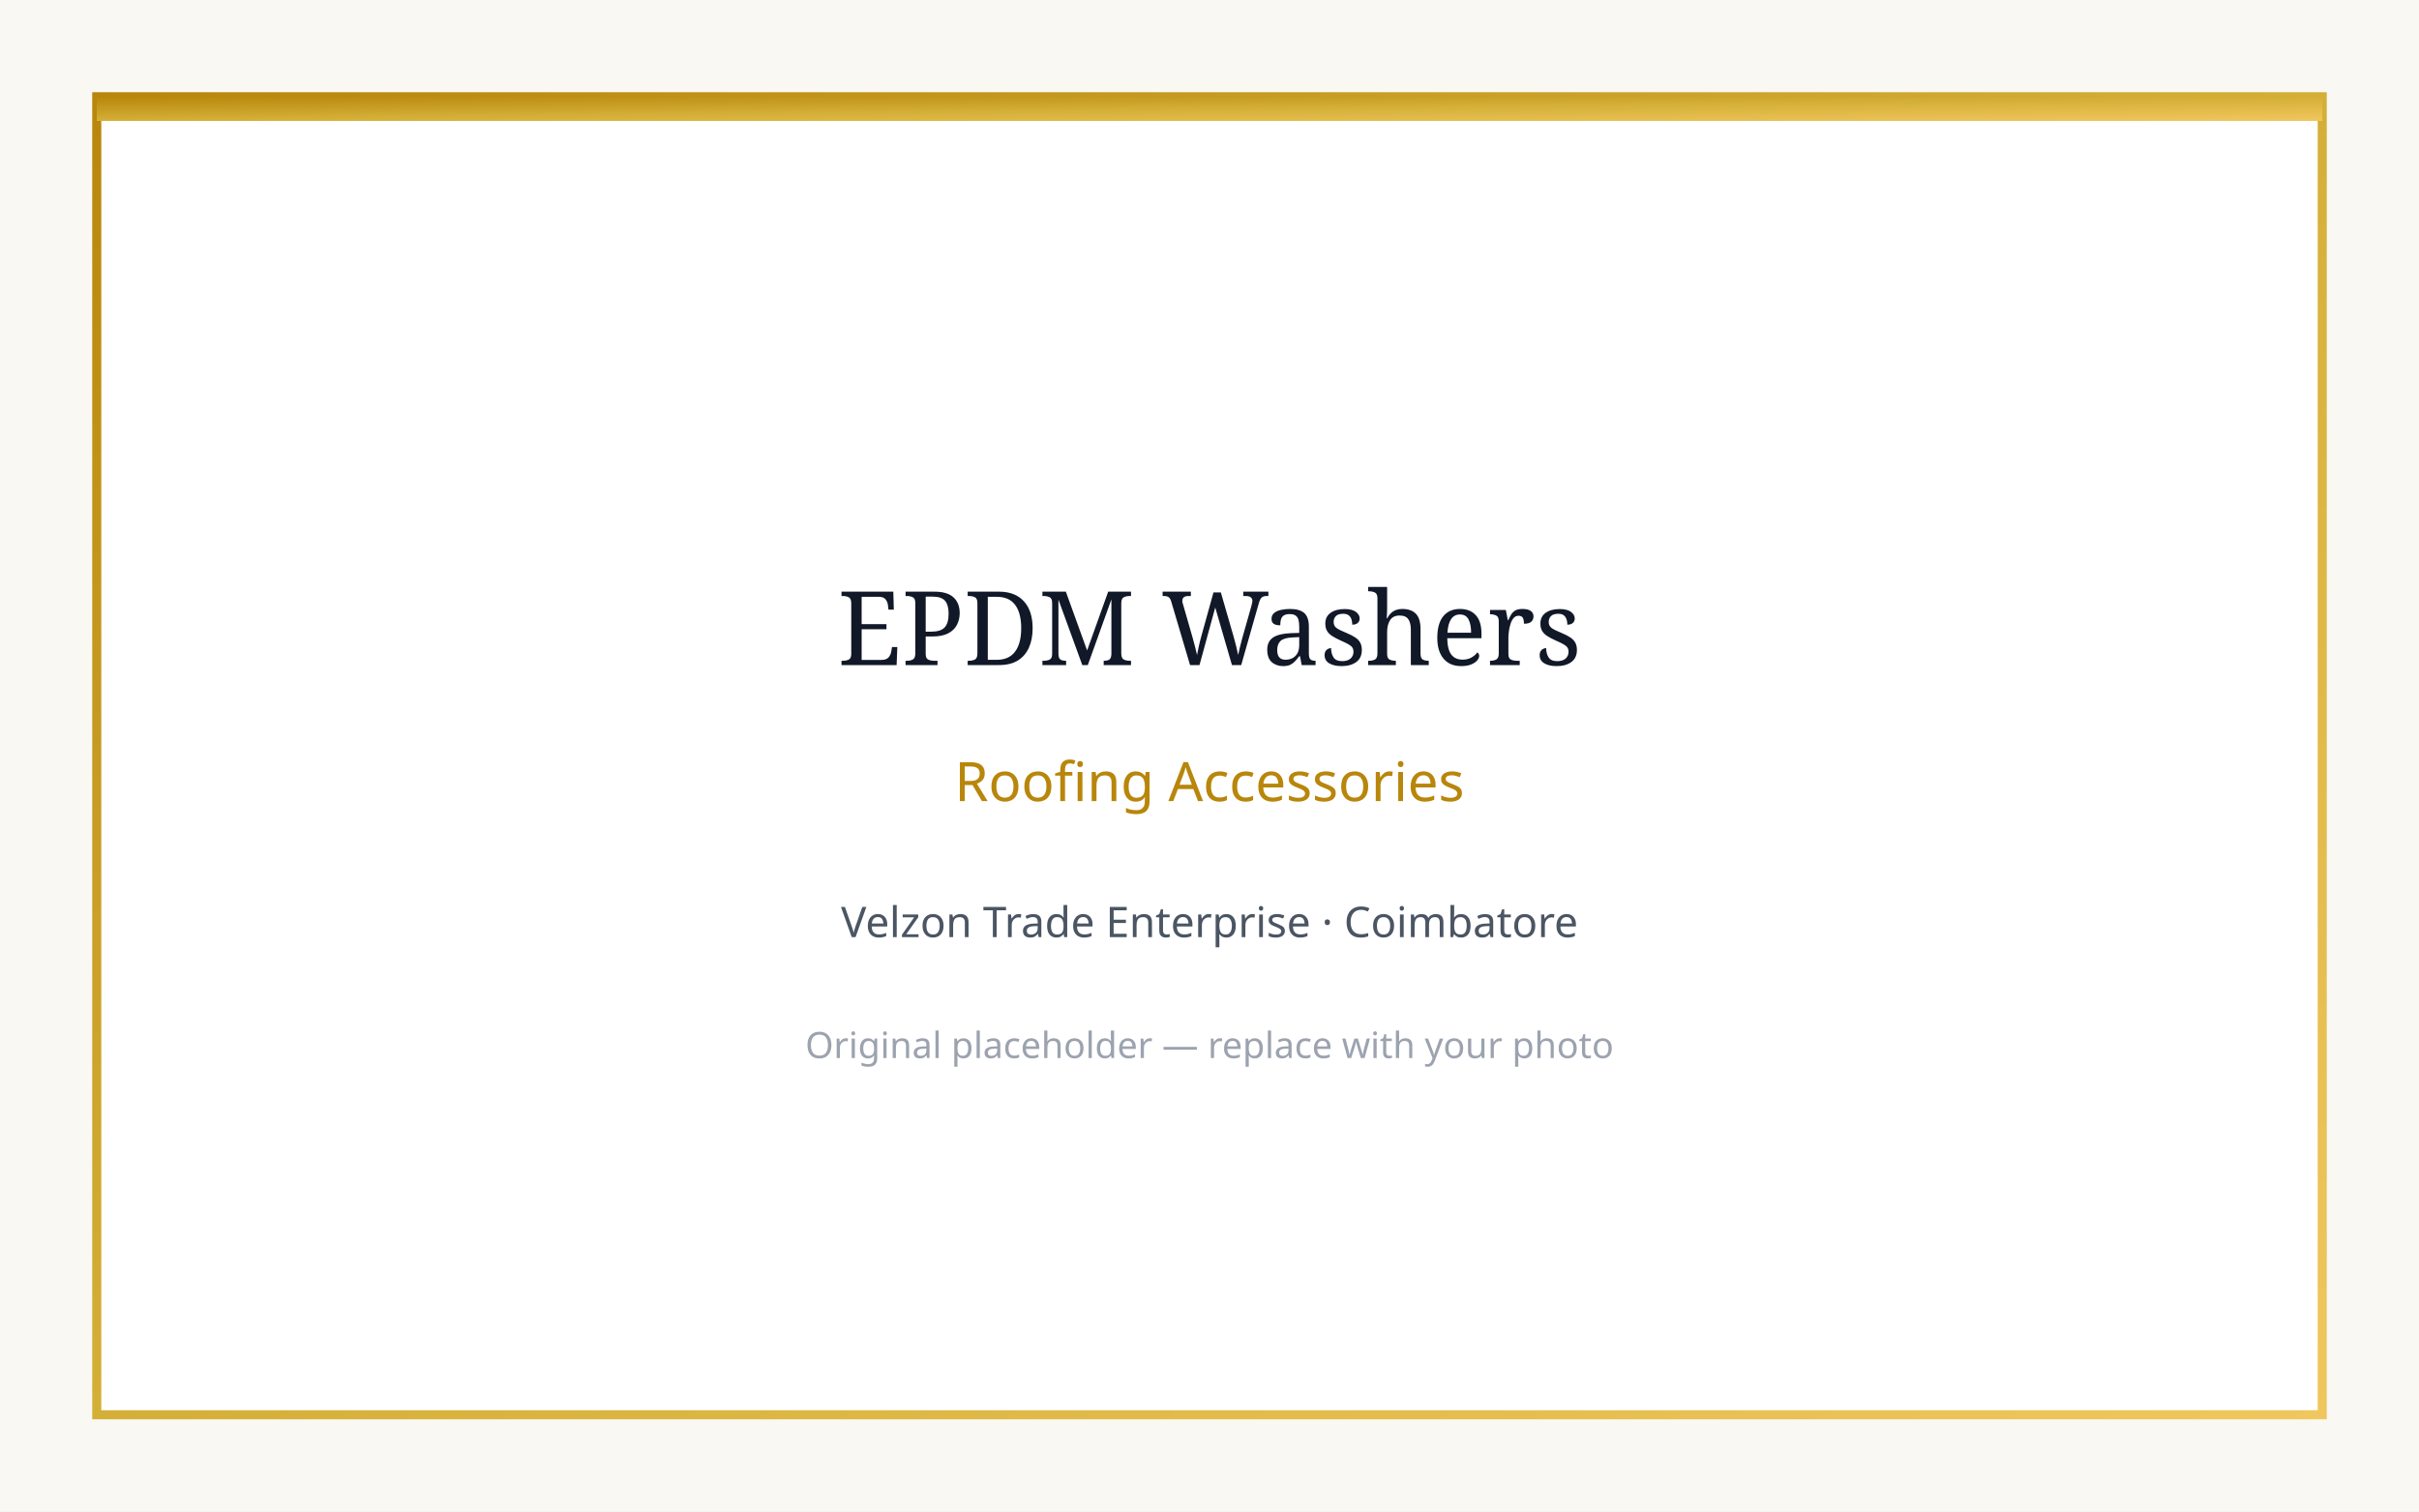
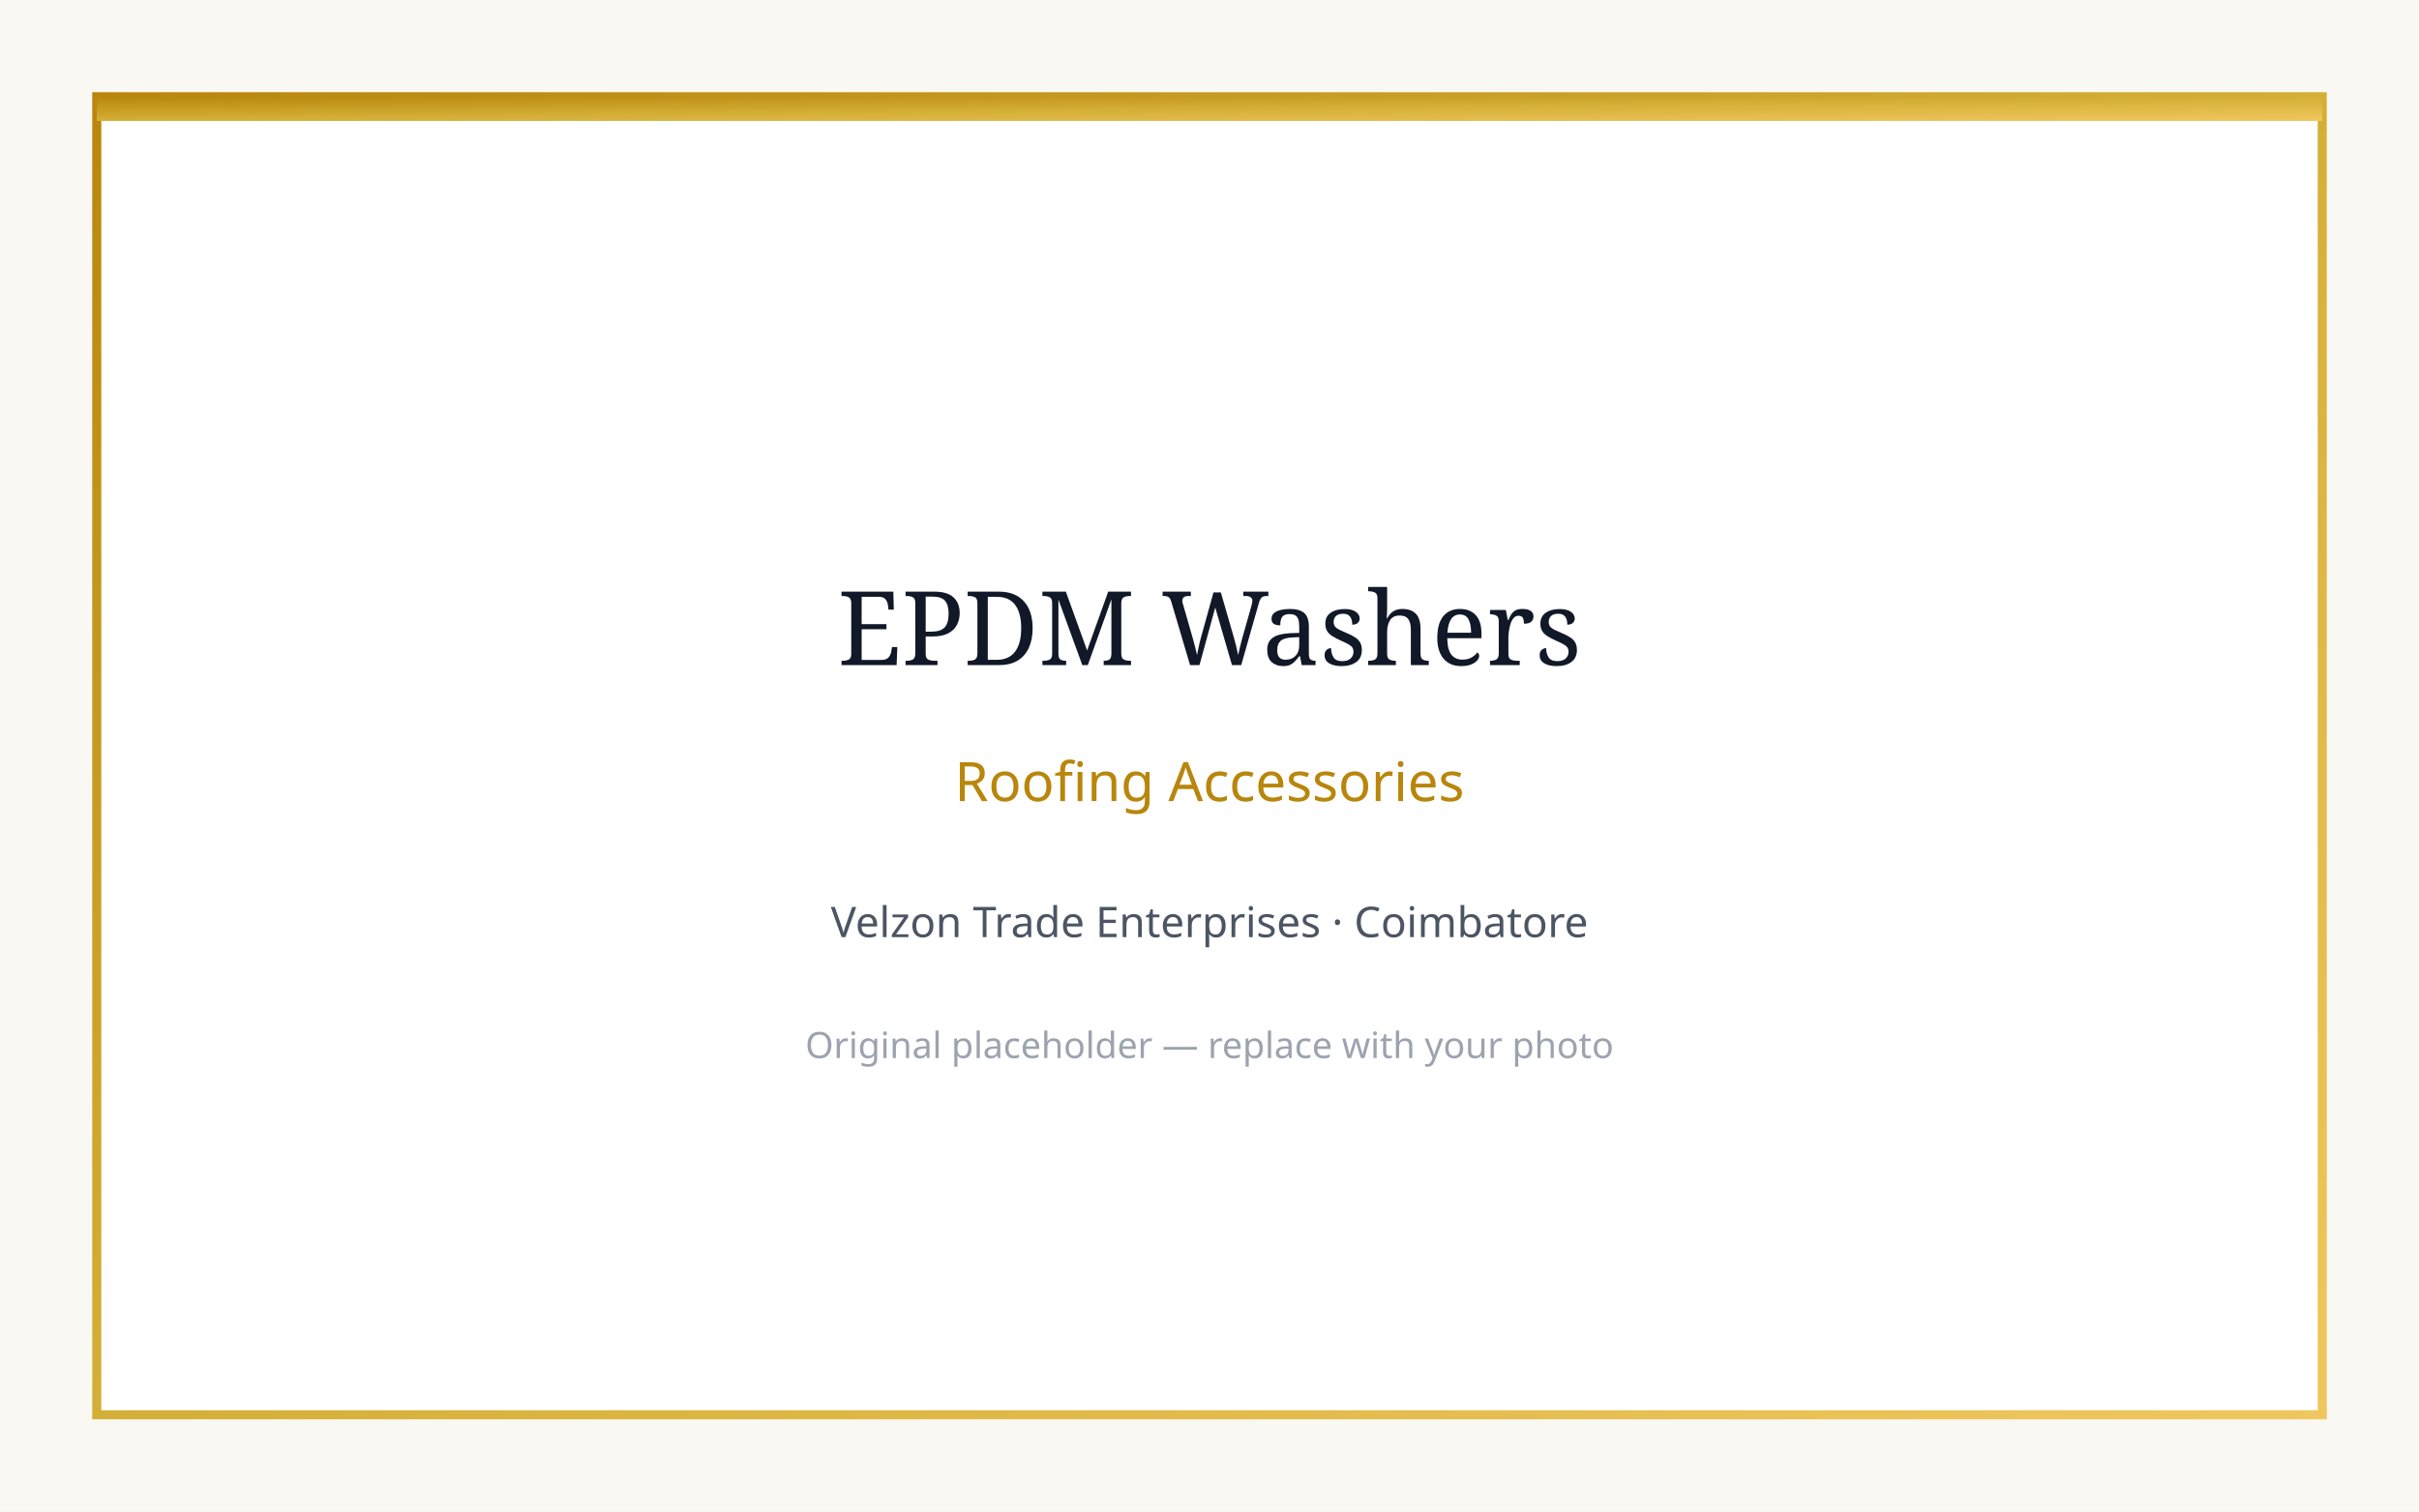
- <svg xmlns="http://www.w3.org/2000/svg" width="800" height="500" viewBox="0 0 800 500" role="img" aria-label="EPDM Washers — Velzon Trade Enterprise">
+ <svg xmlns="http://www.w3.org/2000/svg" width="800" height="500" viewBox="0 0 800 500" role="img" aria-label="EPDM Washers — Velzon Trade Enterprises">
  <defs>
    <linearGradient id="g" x1="0" y1="0" x2="1" y2="1">
      <stop offset="0%" stop-color="#B8860B" />
      <stop offset="50%" stop-color="#D4AF37" />
      <stop offset="100%" stop-color="#F0C75E" />
    </linearGradient>
  </defs>
  <rect width="800" height="500" fill="#FAF8F3" />
  <rect x="32" y="32" width="736" height="436" fill="#FFFFFF" stroke="url(#g)" stroke-width="3" />
  <rect x="32" y="32" width="736" height="8" fill="url(#g)" />
  <text x="400" y="220" text-anchor="middle" font-family="Georgia, serif" font-size="34" fill="#111827">EPDM Washers</text>
  <text x="400" y="265" text-anchor="middle" font-family="sans-serif" font-size="18" fill="#B8860B">Roofing Accessories</text>
-   <text x="400" y="310" text-anchor="middle" font-family="sans-serif" font-size="14" fill="#4B5563">Velzon Trade Enterprise · Coimbatore</text>
+   <text x="400" y="310" text-anchor="middle" font-family="sans-serif" font-size="14" fill="#4B5563">Velzon Trade Enterprises · Coimbatore</text>
  <text x="400" y="350" text-anchor="middle" font-family="sans-serif" font-size="12" fill="#9CA3AF">Original placeholder — replace with your photo</text>
</svg>
